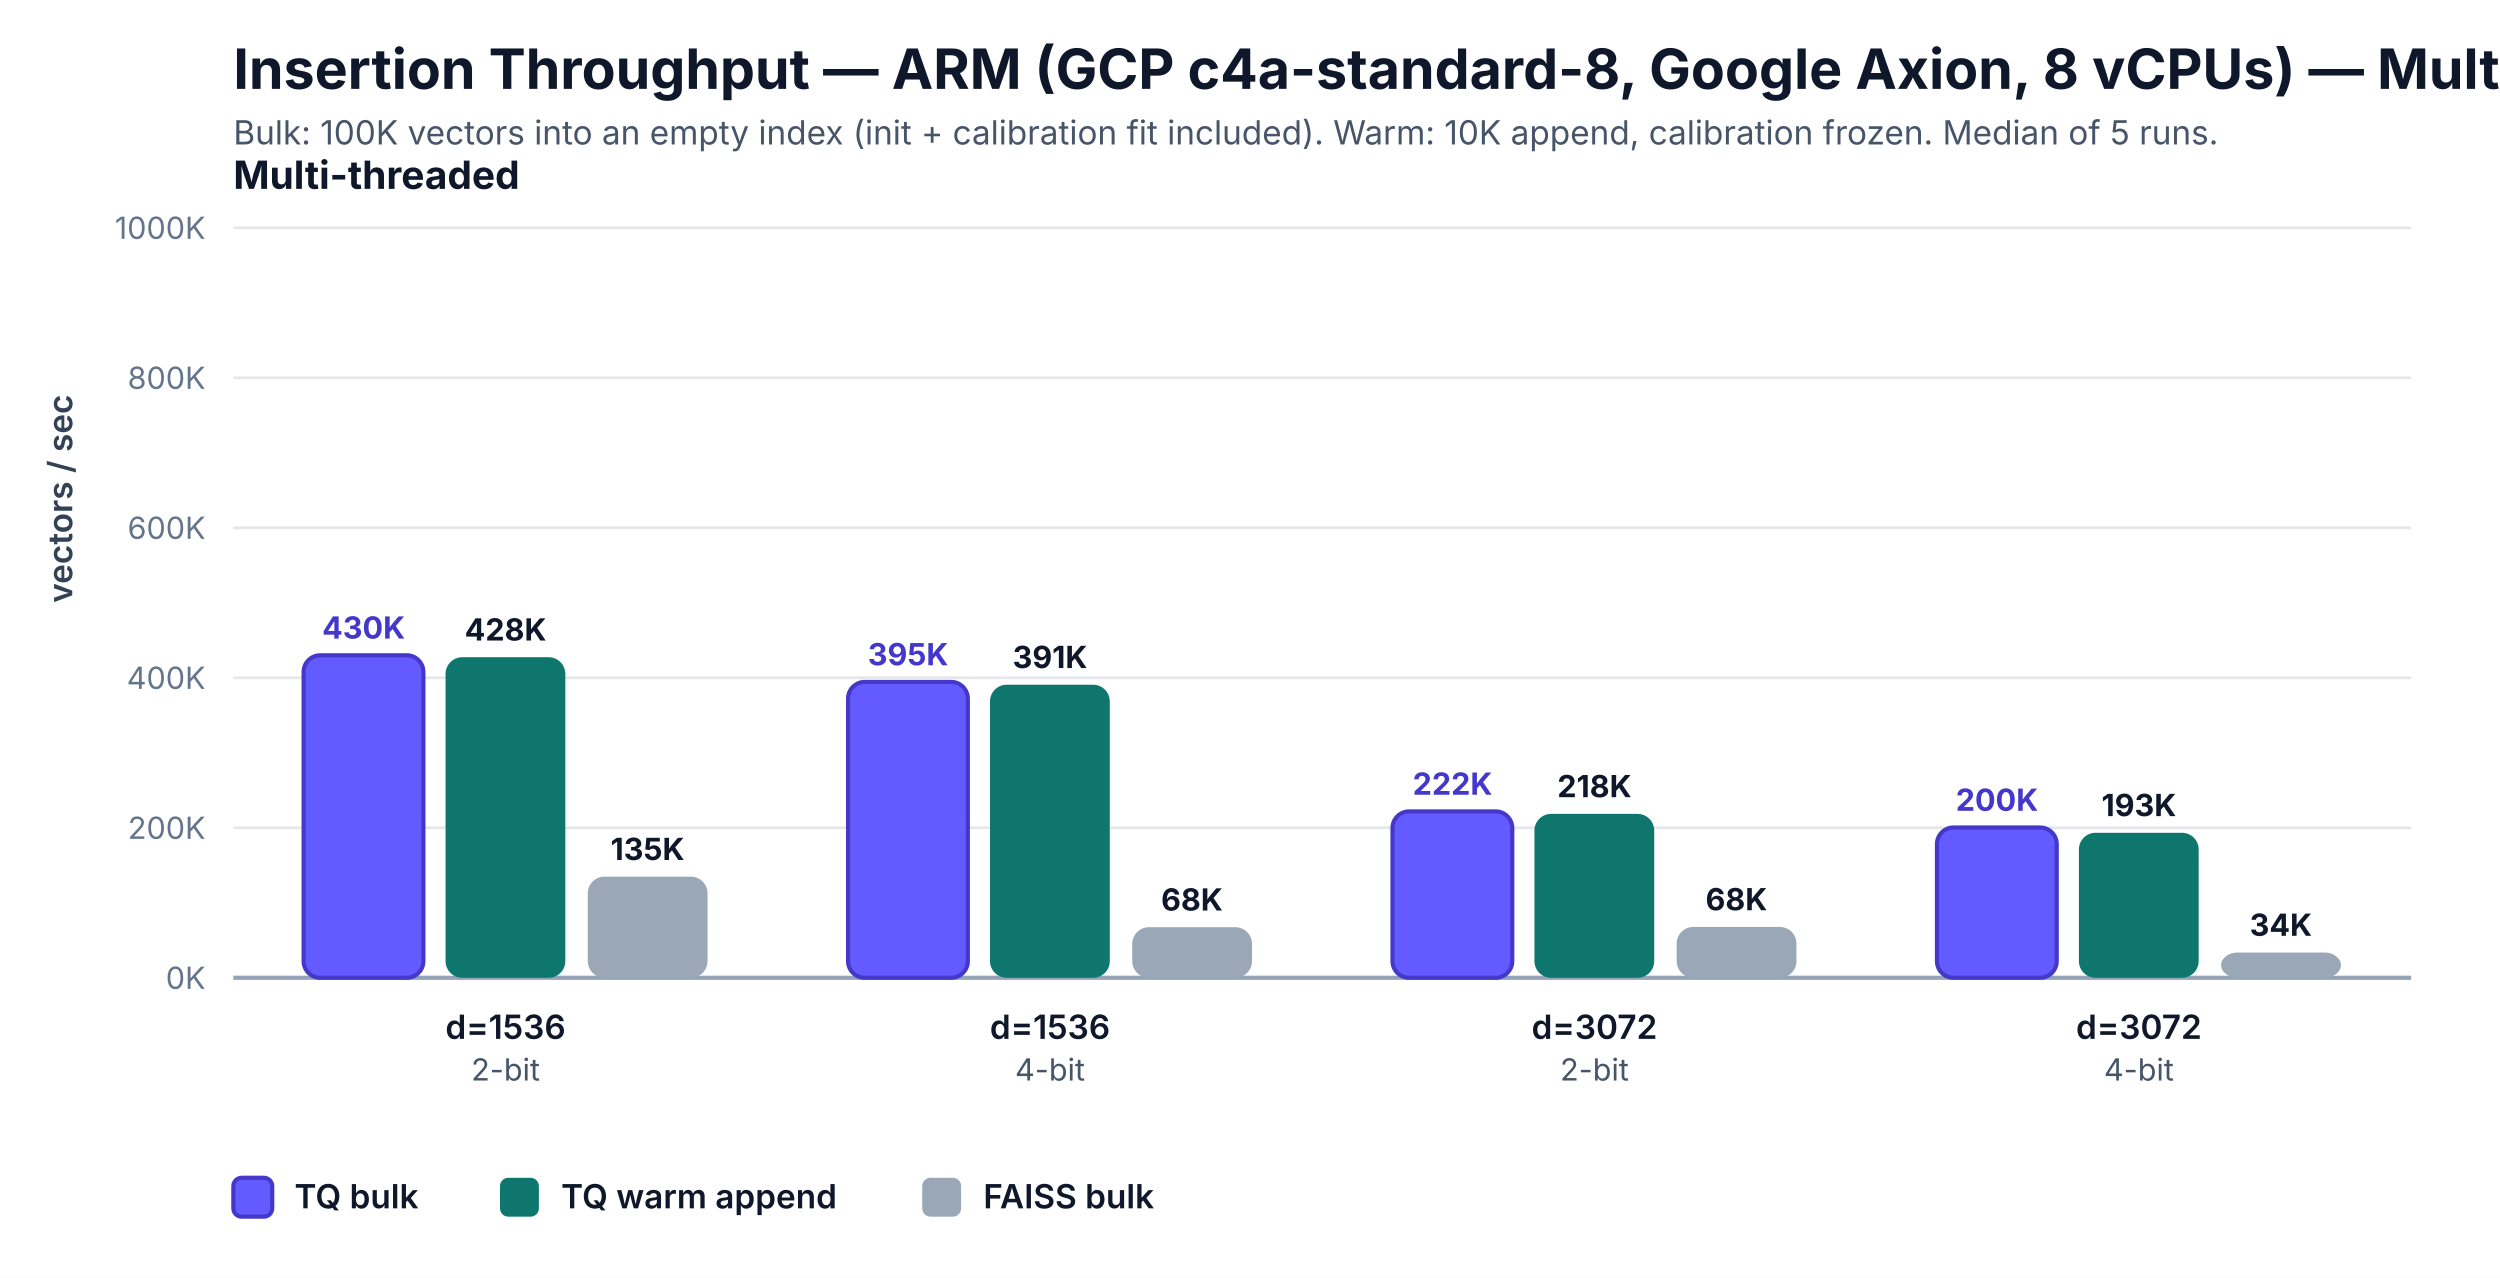
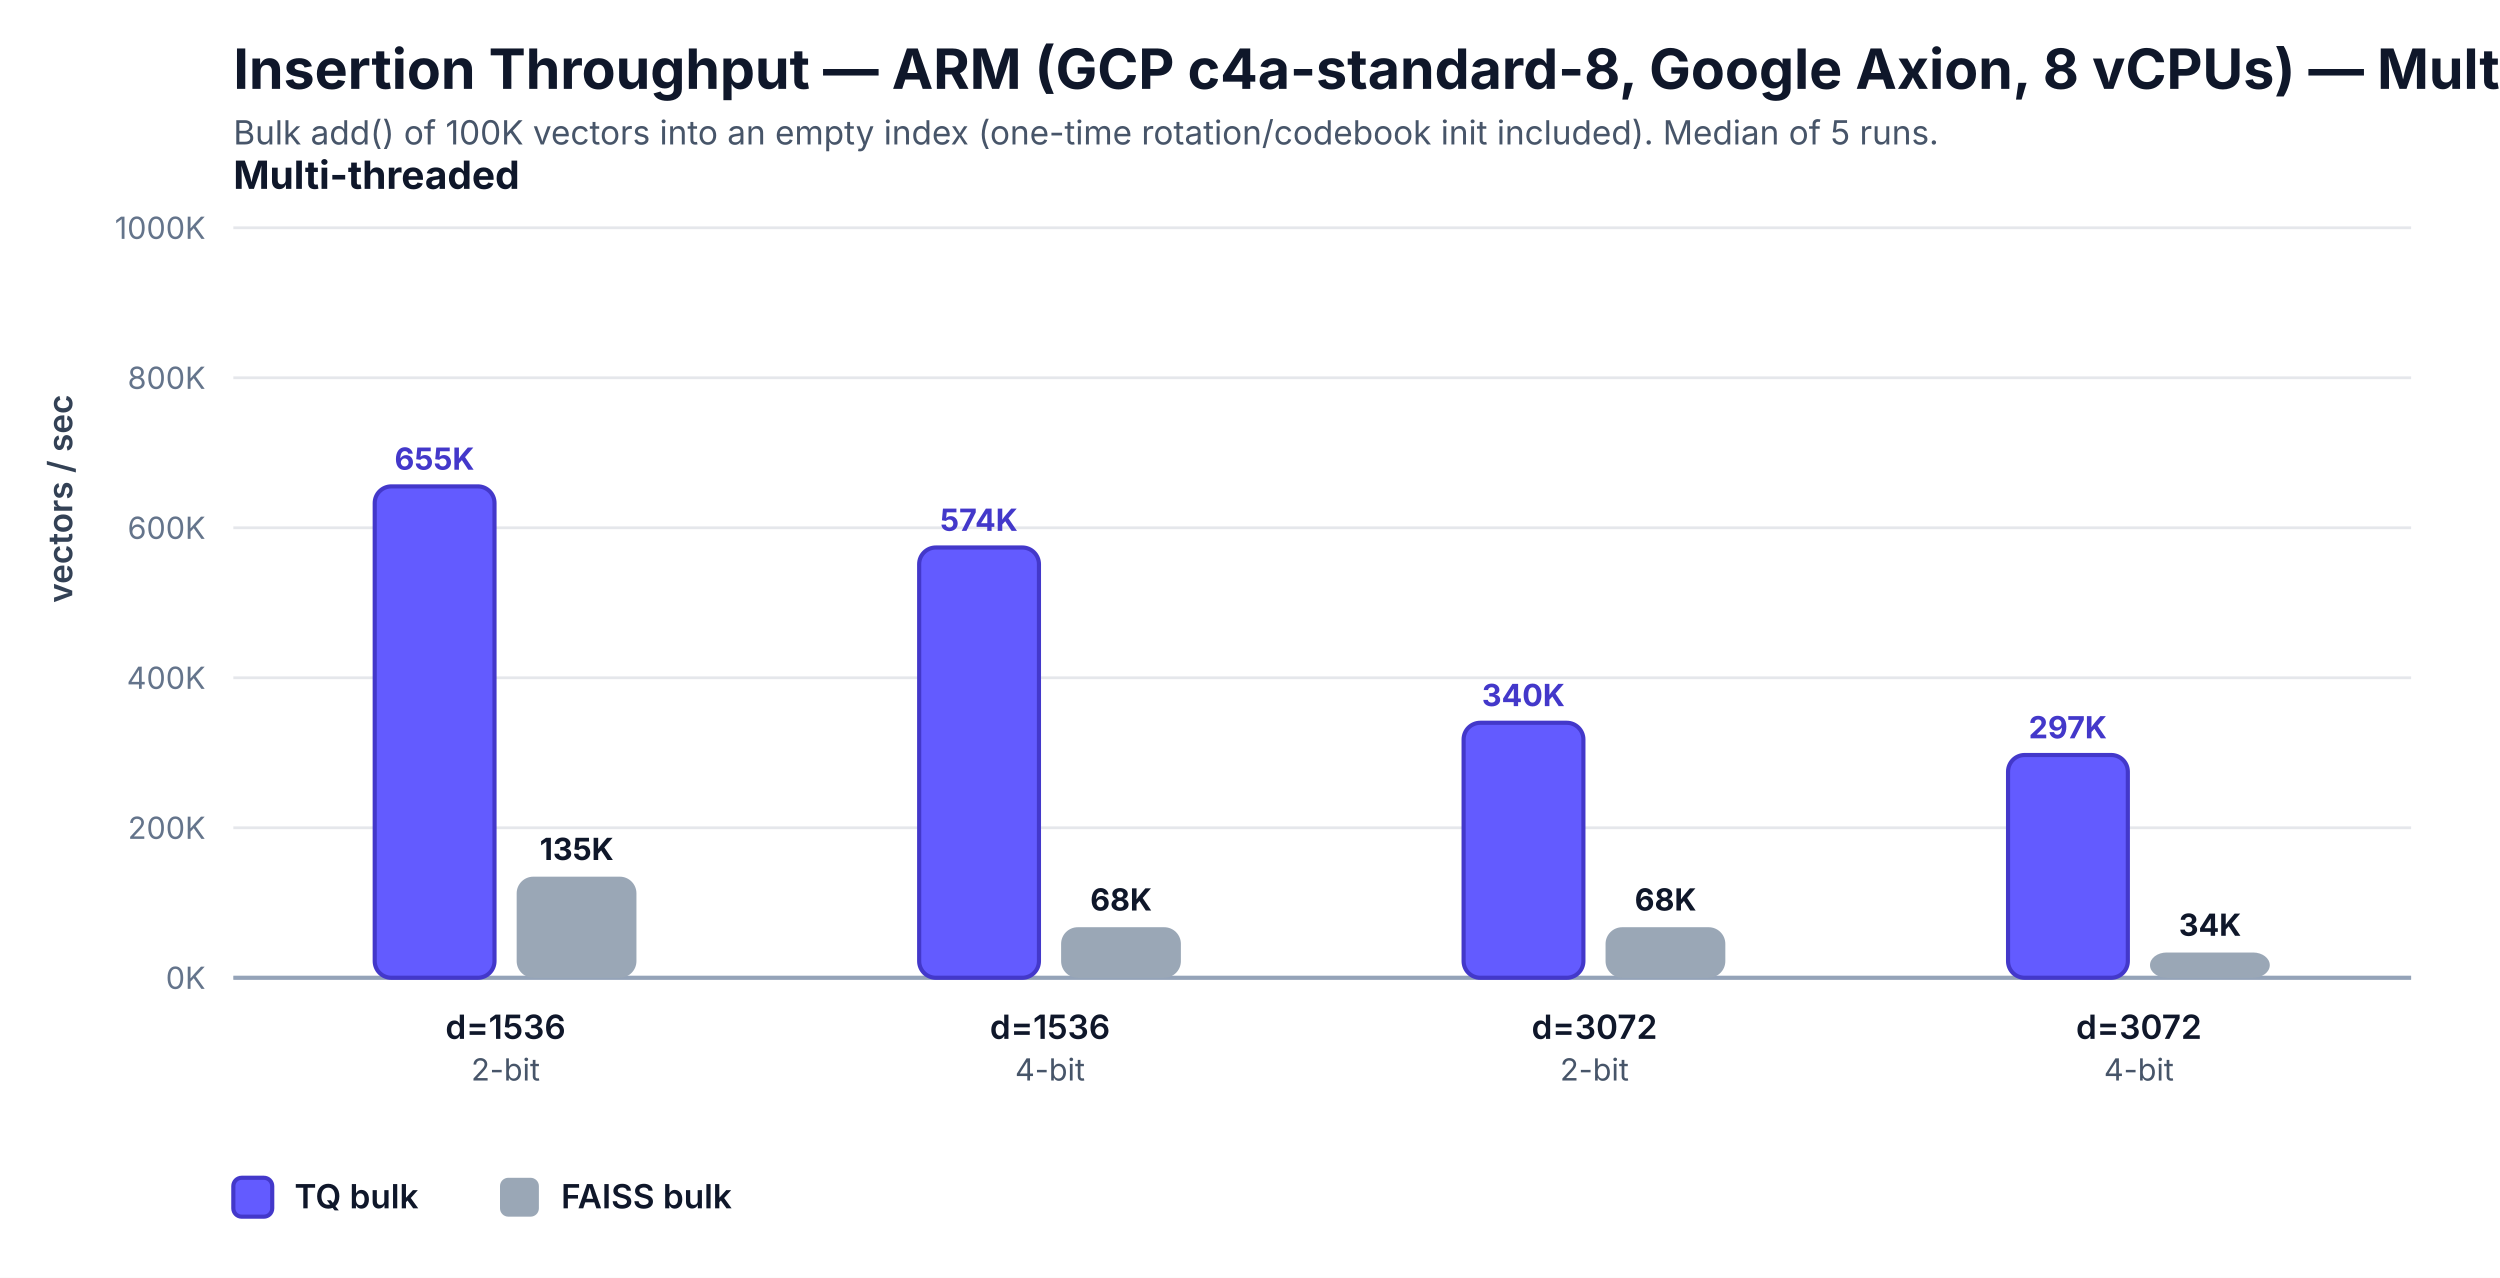
<svg xmlns="http://www.w3.org/2000/svg" width="900" height="460" viewBox="0 0 900 460" role="img" aria-label="Insertion Throughput — ARM (GCP c4a-standard-8, Google Axion, 8 vCPUs) — Multi-threaded">
  <style>
  .title { font: 700 20px -apple-system, BlinkMacSystemFont, "Segoe UI", sans-serif; fill: #0f172a; }
  .subtitle { font: 400 12px -apple-system, BlinkMacSystemFont, "Segoe UI", sans-serif; fill: #475569; }
  .panel { font: 700 14px -apple-system, BlinkMacSystemFont, "Segoe UI", sans-serif; fill: #0f172a; }
  .label { font: 600 12px -apple-system, BlinkMacSystemFont, "Segoe UI", sans-serif; fill: #0f172a; }
  .secondary { font: 400 11px -apple-system, BlinkMacSystemFont, "Segoe UI", sans-serif; fill: #475569; }
  .tick { font: 400 11px -apple-system, BlinkMacSystemFont, "Segoe UI", sans-serif; fill: #64748b; }
  .value { font: 700 11px -apple-system, BlinkMacSystemFont, "Segoe UI", sans-serif; fill: #0f172a; }
  .value-accent { font: 700 11px -apple-system, BlinkMacSystemFont, "Segoe UI", sans-serif; fill: #4338ca; }
  .axis { font: 600 12px -apple-system, BlinkMacSystemFont, "Segoe UI", sans-serif; fill: #334155; }
  .legend { font: 600 12px -apple-system, BlinkMacSystemFont, "Segoe UI", sans-serif; fill: #0f172a; }
</style>
  <rect width="100%" height="100%" fill="#ffffff" />
  <text x="84" y="32" class="title">Insertion Throughput — ARM (GCP c4a-standard-8, Google Axion, 8 vCPUs) — Multi-threaded</text>
-   <text x="84" y="52" class="subtitle">Bulk: 100K vectors into an empty index (init + calibration fit included). Warm: 10K append, calibration frozen. Median of 5 runs.</text>
+   <text x="84" y="52" class="subtitle">Bulk add() of 100K vectors into an empty index (one-time rotation/codebook init included). Median of 5 runs.</text>
  <line x1="84" y1="352.0" x2="868" y2="352.0" stroke="#e5e7eb" stroke-width="1" />
  <text x="74" y="356.0" text-anchor="end" class="tick">0K</text>
  <line x1="84" y1="298.0" x2="868" y2="298.0" stroke="#e5e7eb" stroke-width="1" />
  <text x="74" y="302.0" text-anchor="end" class="tick">200K</text>
  <line x1="84" y1="244.0" x2="868" y2="244.0" stroke="#e5e7eb" stroke-width="1" />
  <text x="74" y="248.0" text-anchor="end" class="tick">400K</text>
  <line x1="84" y1="190.0" x2="868" y2="190.0" stroke="#e5e7eb" stroke-width="1" />
  <text x="74" y="194.0" text-anchor="end" class="tick">600K</text>
  <line x1="84" y1="136.0" x2="868" y2="136.0" stroke="#e5e7eb" stroke-width="1" />
  <text x="74" y="140.0" text-anchor="end" class="tick">800K</text>
  <line x1="84" y1="82.0" x2="868" y2="82.0" stroke="#e5e7eb" stroke-width="1" />
  <text x="74" y="86.0" text-anchor="end" class="tick">1000K</text>
  <line x1="84" y1="352.0" x2="868" y2="352.0" stroke="#94a3b8" stroke-width="1.5" />
  <text x="84" y="68" class="panel">Multi-threaded</text>
-   <rect x="109.3" y="235.9" width="43.12" height="116.1" rx="6" fill="#635bff" stroke="#4338ca" stroke-width="1.5" />
-   <text x="130.9" y="229.9" text-anchor="middle" class="value-accent">430K</text>
-   <rect x="160.4" y="236.6" width="43.12" height="115.4" rx="6" fill="#0f766e" />
-   <text x="182.0" y="230.6" text-anchor="middle" class="value">428K</text>
-   <rect x="211.6" y="315.6" width="43.12" height="36.4" rx="6" fill="#9aa7b6" />
-   <text x="233.1" y="309.6" text-anchor="middle" class="value">135K</text>
+   <rect x="134.9" y="175.1" width="43.12" height="176.9" rx="6" fill="#635bff" stroke="#4338ca" stroke-width="1.5" />
+   <text x="156.4" y="169.1" text-anchor="middle" class="value-accent">655K</text>
+   <rect x="186.0" y="315.6" width="43.12" height="36.4" rx="6" fill="#9aa7b6" />
+   <text x="207.6" y="309.6" text-anchor="middle" class="value">135K</text>
  <text x="182.0" y="374" text-anchor="middle" class="label">d=1536</text>
  <text x="182.0" y="389" text-anchor="middle" class="secondary">2-bit</text>
-   <rect x="305.3" y="245.5" width="43.12" height="106.5" rx="6" fill="#635bff" stroke="#4338ca" stroke-width="1.5" />
-   <text x="326.9" y="239.5" text-anchor="middle" class="value-accent">395K</text>
-   <rect x="356.4" y="246.5" width="43.12" height="105.5" rx="6" fill="#0f766e" />
-   <text x="378.0" y="240.5" text-anchor="middle" class="value">391K</text>
-   <rect x="407.6" y="333.8" width="43.12" height="18.2" rx="6" fill="#9aa7b6" />
-   <text x="429.1" y="327.8" text-anchor="middle" class="value">68K</text>
+   <rect x="330.9" y="197.1" width="43.12" height="154.9" rx="6" fill="#635bff" stroke="#4338ca" stroke-width="1.5" />
+   <text x="352.4" y="191.1" text-anchor="middle" class="value-accent">574K</text>
+   <rect x="382.0" y="333.8" width="43.12" height="18.2" rx="6" fill="#9aa7b6" />
+   <text x="403.6" y="327.8" text-anchor="middle" class="value">68K</text>
  <text x="378.0" y="374" text-anchor="middle" class="label">d=1536</text>
  <text x="378.0" y="389" text-anchor="middle" class="secondary">4-bit</text>
-   <rect x="501.3" y="292.1" width="43.12" height="59.9" rx="6" fill="#635bff" stroke="#4338ca" stroke-width="1.5" />
-   <text x="522.9" y="286.1" text-anchor="middle" class="value-accent">222K</text>
-   <rect x="552.4" y="293.0" width="43.12" height="59.0" rx="6" fill="#0f766e" />
-   <text x="574.0" y="287.0" text-anchor="middle" class="value">218K</text>
-   <rect x="603.6" y="333.7" width="43.12" height="18.3" rx="6" fill="#9aa7b6" />
-   <text x="625.1" y="327.7" text-anchor="middle" class="value">68K</text>
+   <rect x="526.9" y="260.2" width="43.12" height="91.8" rx="6" fill="#635bff" stroke="#4338ca" stroke-width="1.5" />
+   <text x="548.4" y="254.2" text-anchor="middle" class="value-accent">340K</text>
+   <rect x="578.0" y="333.8" width="43.12" height="18.2" rx="6" fill="#9aa7b6" />
+   <text x="599.6" y="327.8" text-anchor="middle" class="value">68K</text>
  <text x="574.0" y="374" text-anchor="middle" class="label">d=3072</text>
  <text x="574.0" y="389" text-anchor="middle" class="secondary">2-bit</text>
-   <rect x="697.3" y="297.9" width="43.12" height="54.1" rx="6" fill="#635bff" stroke="#4338ca" stroke-width="1.5" />
-   <text x="718.9" y="291.9" text-anchor="middle" class="value-accent">200K</text>
-   <rect x="748.4" y="299.8" width="43.12" height="52.2" rx="6" fill="#0f766e" />
-   <text x="770.0" y="293.8" text-anchor="middle" class="value">193K</text>
-   <rect x="799.6" y="342.9" width="43.12" height="9.1" rx="6" fill="#9aa7b6" />
-   <text x="821.1" y="336.9" text-anchor="middle" class="value">34K</text>
+   <rect x="722.9" y="271.8" width="43.12" height="80.2" rx="6" fill="#635bff" stroke="#4338ca" stroke-width="1.5" />
+   <text x="744.4" y="265.8" text-anchor="middle" class="value-accent">297K</text>
+   <rect x="774.0" y="342.9" width="43.12" height="9.1" rx="6" fill="#9aa7b6" />
+   <text x="795.6" y="336.9" text-anchor="middle" class="value">34K</text>
  <text x="770.0" y="374" text-anchor="middle" class="label">d=3072</text>
  <text x="770.0" y="389" text-anchor="middle" class="secondary">4-bit</text>
  <text x="26" y="217.0" transform="rotate(-90, 26, 217.0)" class="axis">vectors / sec</text>
  <rect x="84" y="424" width="14" height="14" rx="3" fill="#635bff" stroke="#4338ca" stroke-width="1.5" />
  <text x="106" y="435" class="legend">TQ bulk</text>
-   <rect x="180" y="424" width="14" height="14" rx="3" fill="#0f766e" />
-   <text x="202" y="435" class="legend">TQ warm append</text>
-   <rect x="332" y="424" width="14" height="14" rx="3" fill="#9aa7b6" />
-   <text x="354" y="435" class="legend">FAISS bulk</text>
+   <rect x="180" y="424" width="14" height="14" rx="3" fill="#9aa7b6" />
+   <text x="202" y="435" class="legend">FAISS bulk</text>
</svg>
